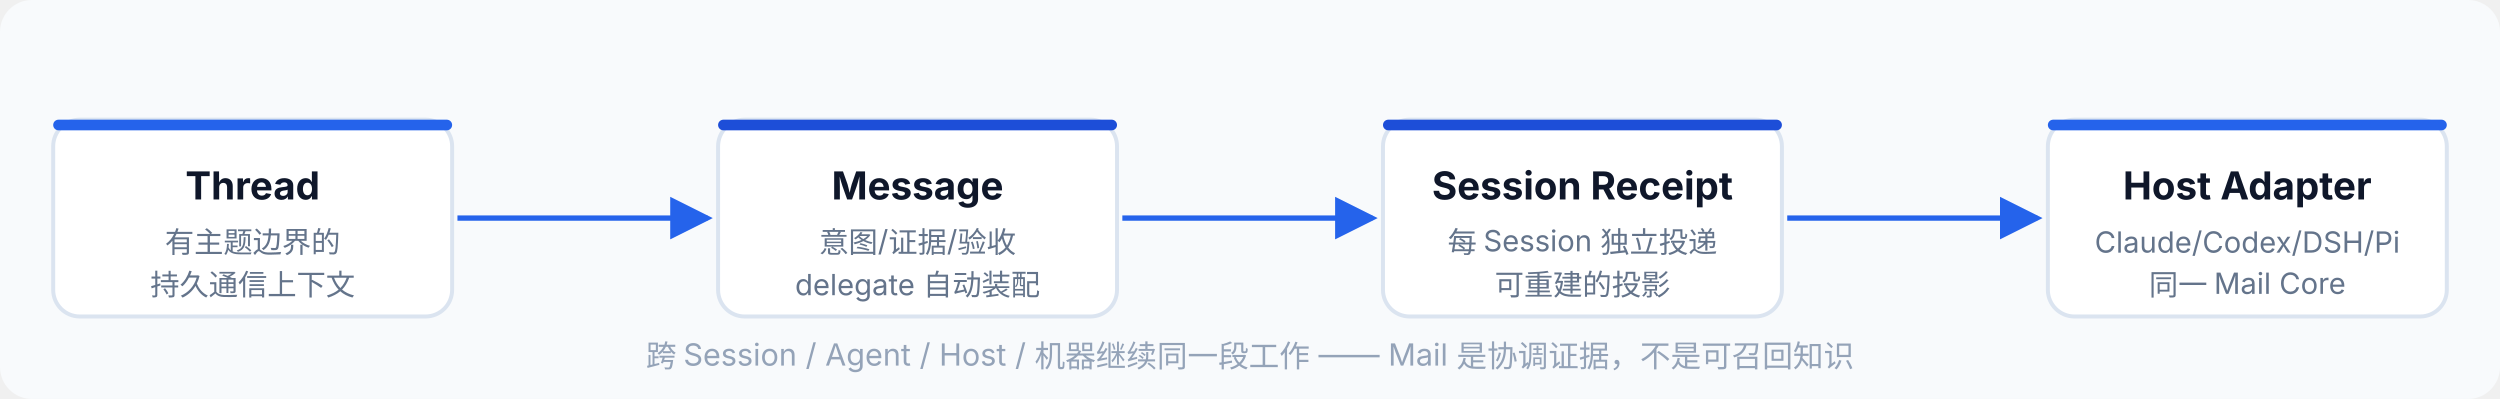
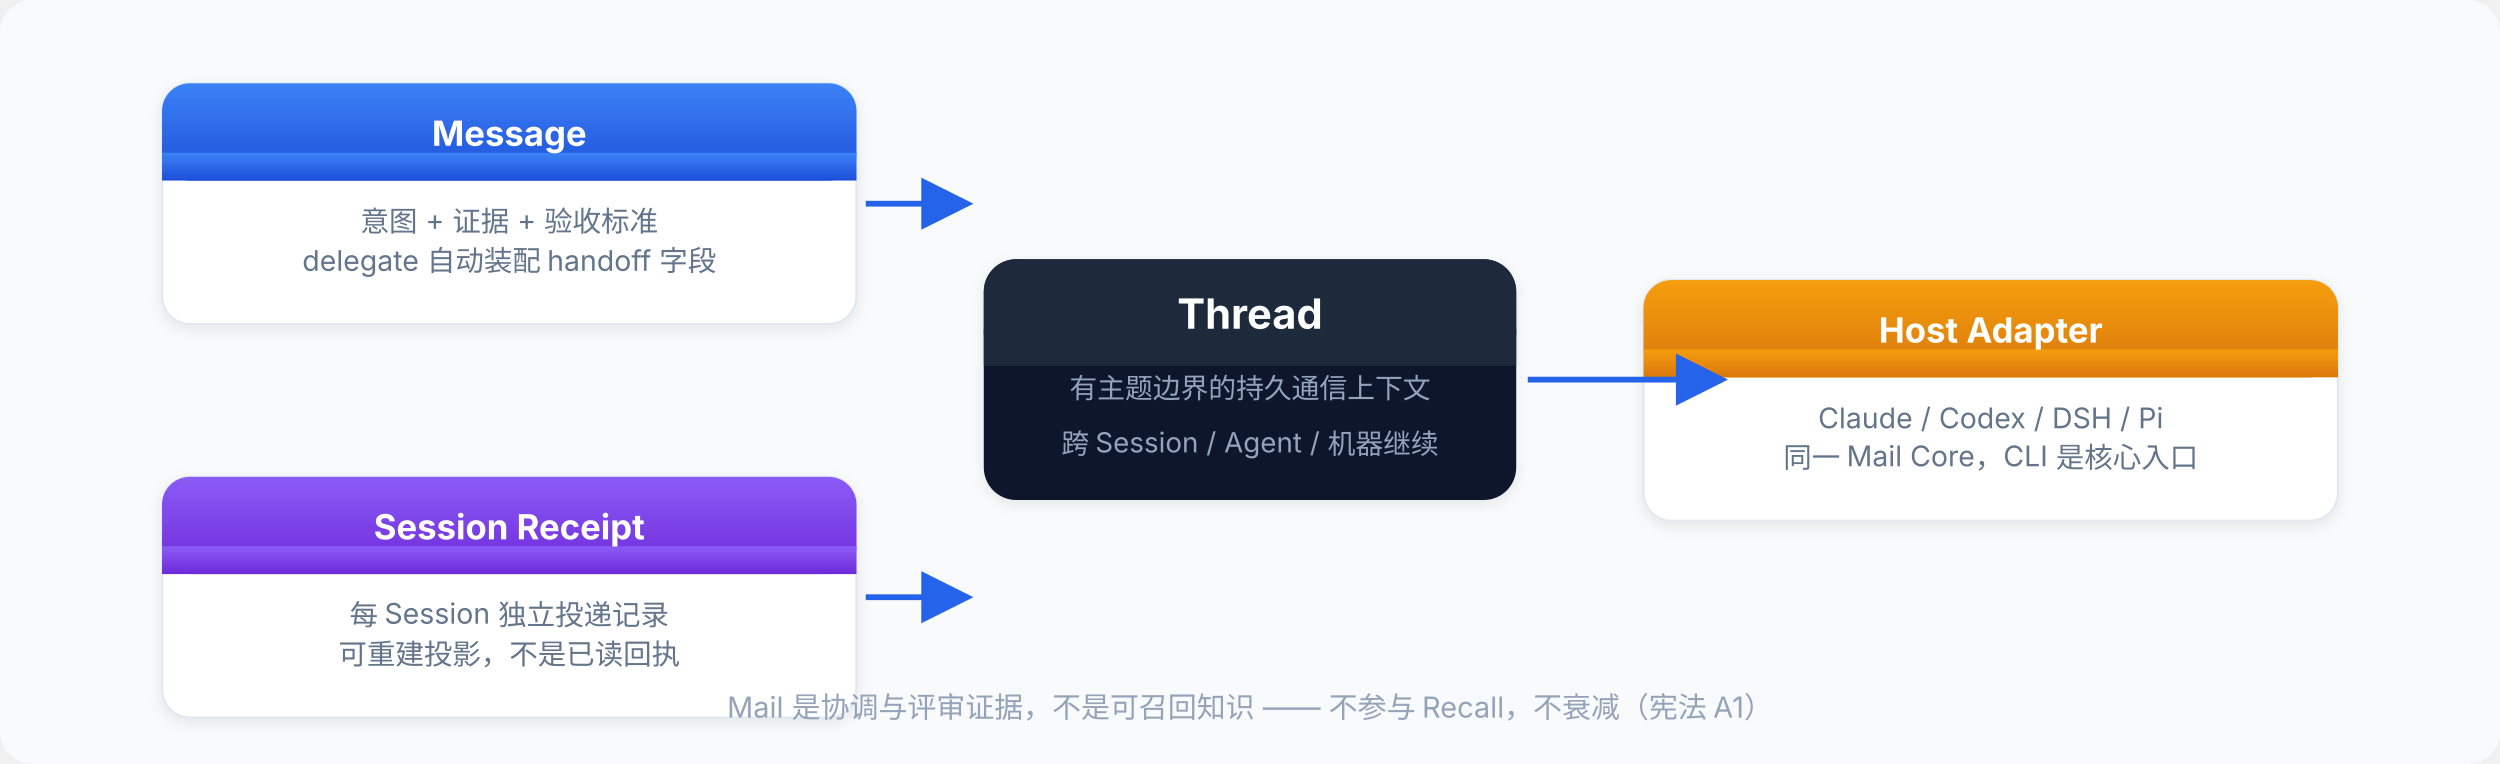
- <svg xmlns="http://www.w3.org/2000/svg" width="940" height="150" viewBox="0 0 940 150" font-family="-apple-system, 'Segoe UI', 'PingFang SC', 'Microsoft YaHei', sans-serif">
+ <svg xmlns="http://www.w3.org/2000/svg" width="1080" height="330" viewBox="0 0 1080 330" font-family="-apple-system, 'Segoe UI', 'PingFang SC', 'Microsoft YaHei', sans-serif">
  <defs>
-     <marker id="a" markerWidth="8" markerHeight="8" refX="7" refY="4" orient="auto">
-       <path d="M0,0 L8,4 L0,8 z" fill="#2563eb" />
+     <filter id="sh" x="-20%" y="-20%" width="140%" height="140%">
+       <feDropShadow dx="0" dy="2" stdDeviation="3" flood-color="#0f172a" flood-opacity="0.08" />
+     </filter>
+     <linearGradient id="gblue" x1="0" y1="0" x2="0" y2="1">
+       <stop offset="0" stop-color="#3b82f6" />
+       <stop offset="1" stop-color="#1d4ed8" />
+     </linearGradient>
+     <linearGradient id="gviolet" x1="0" y1="0" x2="0" y2="1">
+       <stop offset="0" stop-color="#8b5cf6" />
+       <stop offset="1" stop-color="#6d28d9" />
+     </linearGradient>
+     <linearGradient id="gamber" x1="0" y1="0" x2="0" y2="1">
+       <stop offset="0" stop-color="#f59e0b" />
+       <stop offset="1" stop-color="#d97706" />
+     </linearGradient>
+     <marker id="ar" markerWidth="9" markerHeight="9" refX="8" refY="4.5" orient="auto">
+       <path d="M0,0 L9,4.5 L0,9 z" fill="#2563eb" />
    </marker>
  </defs>
-   <rect width="100%" height="100%" rx="12" fill="#f8fafc" />
-   <rect x="20" y="45" width="150" height="74" rx="10" fill="#ffffff" stroke="#dbe4f0" stroke-width="1.5" />
-   <rect x="20" y="45" width="150" height="4" rx="2" fill="#2563eb" />
-   <text x="95" y="75" text-anchor="middle" fill="#0f172a" font-size="14.5" font-weight="700">Thread</text>
-   <text x="95" y="95" text-anchor="middle" fill="#64748b" font-size="11">有主题边界的</text>
-   <text x="95" y="111" text-anchor="middle" fill="#64748b" font-size="11">持久通信上下文</text>
-   <line x1="172" y1="82" x2="266" y2="82" stroke="#2563eb" stroke-width="2" marker-end="url(#a)" />
-   <rect x="270" y="45" width="150" height="74" rx="10" fill="#ffffff" stroke="#dbe4f0" stroke-width="1.5" />
-   <rect x="270" y="45" width="150" height="4" rx="2" fill="#1d4ed8" />
-   <text x="345" y="75" text-anchor="middle" fill="#0f172a" font-size="14.5" font-weight="700">Message</text>
-   <text x="345" y="95" text-anchor="middle" fill="#64748b" font-size="11">意图/证据/验收</text>
-   <text x="345" y="111" text-anchor="middle" fill="#64748b" font-size="11">delegate 自动装配</text>
-   <line x1="422" y1="82" x2="516" y2="82" stroke="#2563eb" stroke-width="2" marker-end="url(#a)" />
-   <rect x="520" y="45" width="150" height="74" rx="10" fill="#ffffff" stroke="#dbe4f0" stroke-width="1.5" />
-   <rect x="520" y="45" width="150" height="4" rx="2" fill="#1d4ed8" />
-   <text x="595" y="75" text-anchor="middle" fill="#0f172a" font-size="14.5" font-weight="700">Session Receipt</text>
-   <text x="595" y="95" text-anchor="middle" fill="#64748b" font-size="11">每 Session 独立投递</text>
-   <text x="595" y="111" text-anchor="middle" fill="#64748b" font-size="11">可重建的投影</text>
-   <line x1="672" y1="82" x2="766" y2="82" stroke="#2563eb" stroke-width="2" marker-end="url(#a)" />
-   <rect x="770" y="45" width="150" height="74" rx="10" fill="#ffffff" stroke="#dbe4f0" stroke-width="1.5" />
-   <rect x="770" y="45" width="150" height="4" rx="2" fill="#2563eb" />
-   <text x="845" y="75" text-anchor="middle" fill="#0f172a" font-size="14.5" font-weight="700">Host Adapter</text>
-   <text x="845" y="95" text-anchor="middle" fill="#64748b" font-size="11">Claude/Codex/DSH/Pi</text>
-   <text x="845" y="111" text-anchor="middle" fill="#64748b" font-size="11">同一 Mail Core</text>
-   <text x="470.0" y="138" text-anchor="middle" fill="#94a3b8" font-size="11.5">跨 Session / Agent / Host / 机器继续同一段工作 —— Mail 是协调证据，不是可召回知识</text>
+   <rect width="100%" height="100%" rx="14" fill="#f8fafc" />
+   <g filter="url(#sh)">
+     <rect x="425.0" y="112" width="230" height="104" rx="14" fill="#0f172a" />
+     <rect x="425.0" y="112" width="230" height="46" rx="14" fill="#1e293b" />
+     <rect x="425.0" y="142" width="230" height="16" fill="#1e293b" />
+   </g>
+   <text x="540.0" y="142" text-anchor="middle" fill="#ffffff" font-size="18" font-weight="700" font-family="-apple-system, 'Segoe UI', 'PingFang SC', 'Microsoft YaHei', sans-serif">Thread</text>
+   <text x="540.0" y="172" text-anchor="middle" fill="#94a3b8" font-size="12" font-weight="normal" font-family="-apple-system, 'Segoe UI', 'PingFang SC', 'Microsoft YaHei', sans-serif">有主题边界的持久通信上下文</text>
+   <text x="540.0" y="196" text-anchor="middle" fill="#94a3b8" font-size="12" font-weight="normal" font-family="-apple-system, 'Segoe UI', 'PingFang SC', 'Microsoft YaHei', sans-serif">跨 Session / Agent / 机器继续</text>
+   <g filter="url(#sh)">
+     <rect x="70" y="36" width="300" height="104" rx="12" fill="#ffffff" stroke="#e2e8f0" />
+     <rect x="70" y="36" width="300" height="42" rx="12" fill="url(#gblue)" />
+     <rect x="70" y="66" width="300" height="12" fill="url(#gblue)" />
+     <text x="220.0" y="63" text-anchor="middle" fill="#ffffff" font-size="15" font-weight="700" font-family="-apple-system, 'Segoe UI', 'PingFang SC', 'Microsoft YaHei', sans-serif">Message</text>
+     <text x="220.0" y="100" text-anchor="middle" fill="#64748b" font-size="12.3" font-weight="normal" font-family="-apple-system, 'Segoe UI', 'PingFang SC', 'Microsoft YaHei', sans-serif">意图 + 证据 + 验收标准</text>
+     <text x="220.0" y="117" text-anchor="middle" fill="#64748b" font-size="12.3" font-weight="normal" font-family="-apple-system, 'Segoe UI', 'PingFang SC', 'Microsoft YaHei', sans-serif">delegate 自动装配 handoff 字段</text>
+   </g>
+   <g filter="url(#sh)">
+     <rect x="70" y="206" width="300" height="104" rx="12" fill="#ffffff" stroke="#e2e8f0" />
+     <rect x="70" y="206" width="300" height="42" rx="12" fill="url(#gviolet)" />
+     <rect x="70" y="236" width="300" height="12" fill="url(#gviolet)" />
+     <text x="220.0" y="233" text-anchor="middle" fill="#ffffff" font-size="15" font-weight="700" font-family="-apple-system, 'Segoe UI', 'PingFang SC', 'Microsoft YaHei', sans-serif">Session Receipt</text>
+     <text x="220.0" y="270" text-anchor="middle" fill="#64748b" font-size="12.3" font-weight="normal" font-family="-apple-system, 'Segoe UI', 'PingFang SC', 'Microsoft YaHei', sans-serif">每 Session 独立投递记录</text>
+     <text x="220.0" y="287" text-anchor="middle" fill="#64748b" font-size="12.3" font-weight="normal" font-family="-apple-system, 'Segoe UI', 'PingFang SC', 'Microsoft YaHei', sans-serif">可重建投影，不是已读回执</text>
+   </g>
+   <g filter="url(#sh)">
+     <rect x="710" y="121" width="300" height="104" rx="12" fill="#ffffff" stroke="#e2e8f0" />
+     <rect x="710" y="121" width="300" height="42" rx="12" fill="url(#gamber)" />
+     <rect x="710" y="151" width="300" height="12" fill="url(#gamber)" />
+     <text x="860.0" y="148" text-anchor="middle" fill="#ffffff" font-size="15" font-weight="700" font-family="-apple-system, 'Segoe UI', 'PingFang SC', 'Microsoft YaHei', sans-serif">Host Adapter</text>
+     <text x="860.0" y="185" text-anchor="middle" fill="#64748b" font-size="12.3" font-weight="normal" font-family="-apple-system, 'Segoe UI', 'PingFang SC', 'Microsoft YaHei', sans-serif">Claude / Codex / DSH / Pi</text>
+     <text x="860.0" y="202" text-anchor="middle" fill="#64748b" font-size="12.3" font-weight="normal" font-family="-apple-system, 'Segoe UI', 'PingFang SC', 'Microsoft YaHei', sans-serif">同一 Mail Core，CLI 是核心入口</text>
+   </g>
+   <line x1="374" y1="88" x2="418.0" y2="88" stroke="#2563eb" stroke-width="2.5" marker-end="url(#ar)" />
+   <line x1="374" y1="258" x2="418.0" y2="258" stroke="#2563eb" stroke-width="2.5" marker-end="url(#ar)" />
+   <line x1="660.0" y1="164" x2="744" y2="164" stroke="#2563eb" stroke-width="2.5" marker-end="url(#ar)" />
+   <text x="540.0" y="310" text-anchor="middle" fill="#94a3b8" font-size="12.5" font-weight="normal" font-family="-apple-system, 'Segoe UI', 'PingFang SC', 'Microsoft YaHei', sans-serif">Mail 是协调与评审证据，不是可召回知识 —— 不参与 Recall，不衰减（宪法 A1）</text>
</svg>
